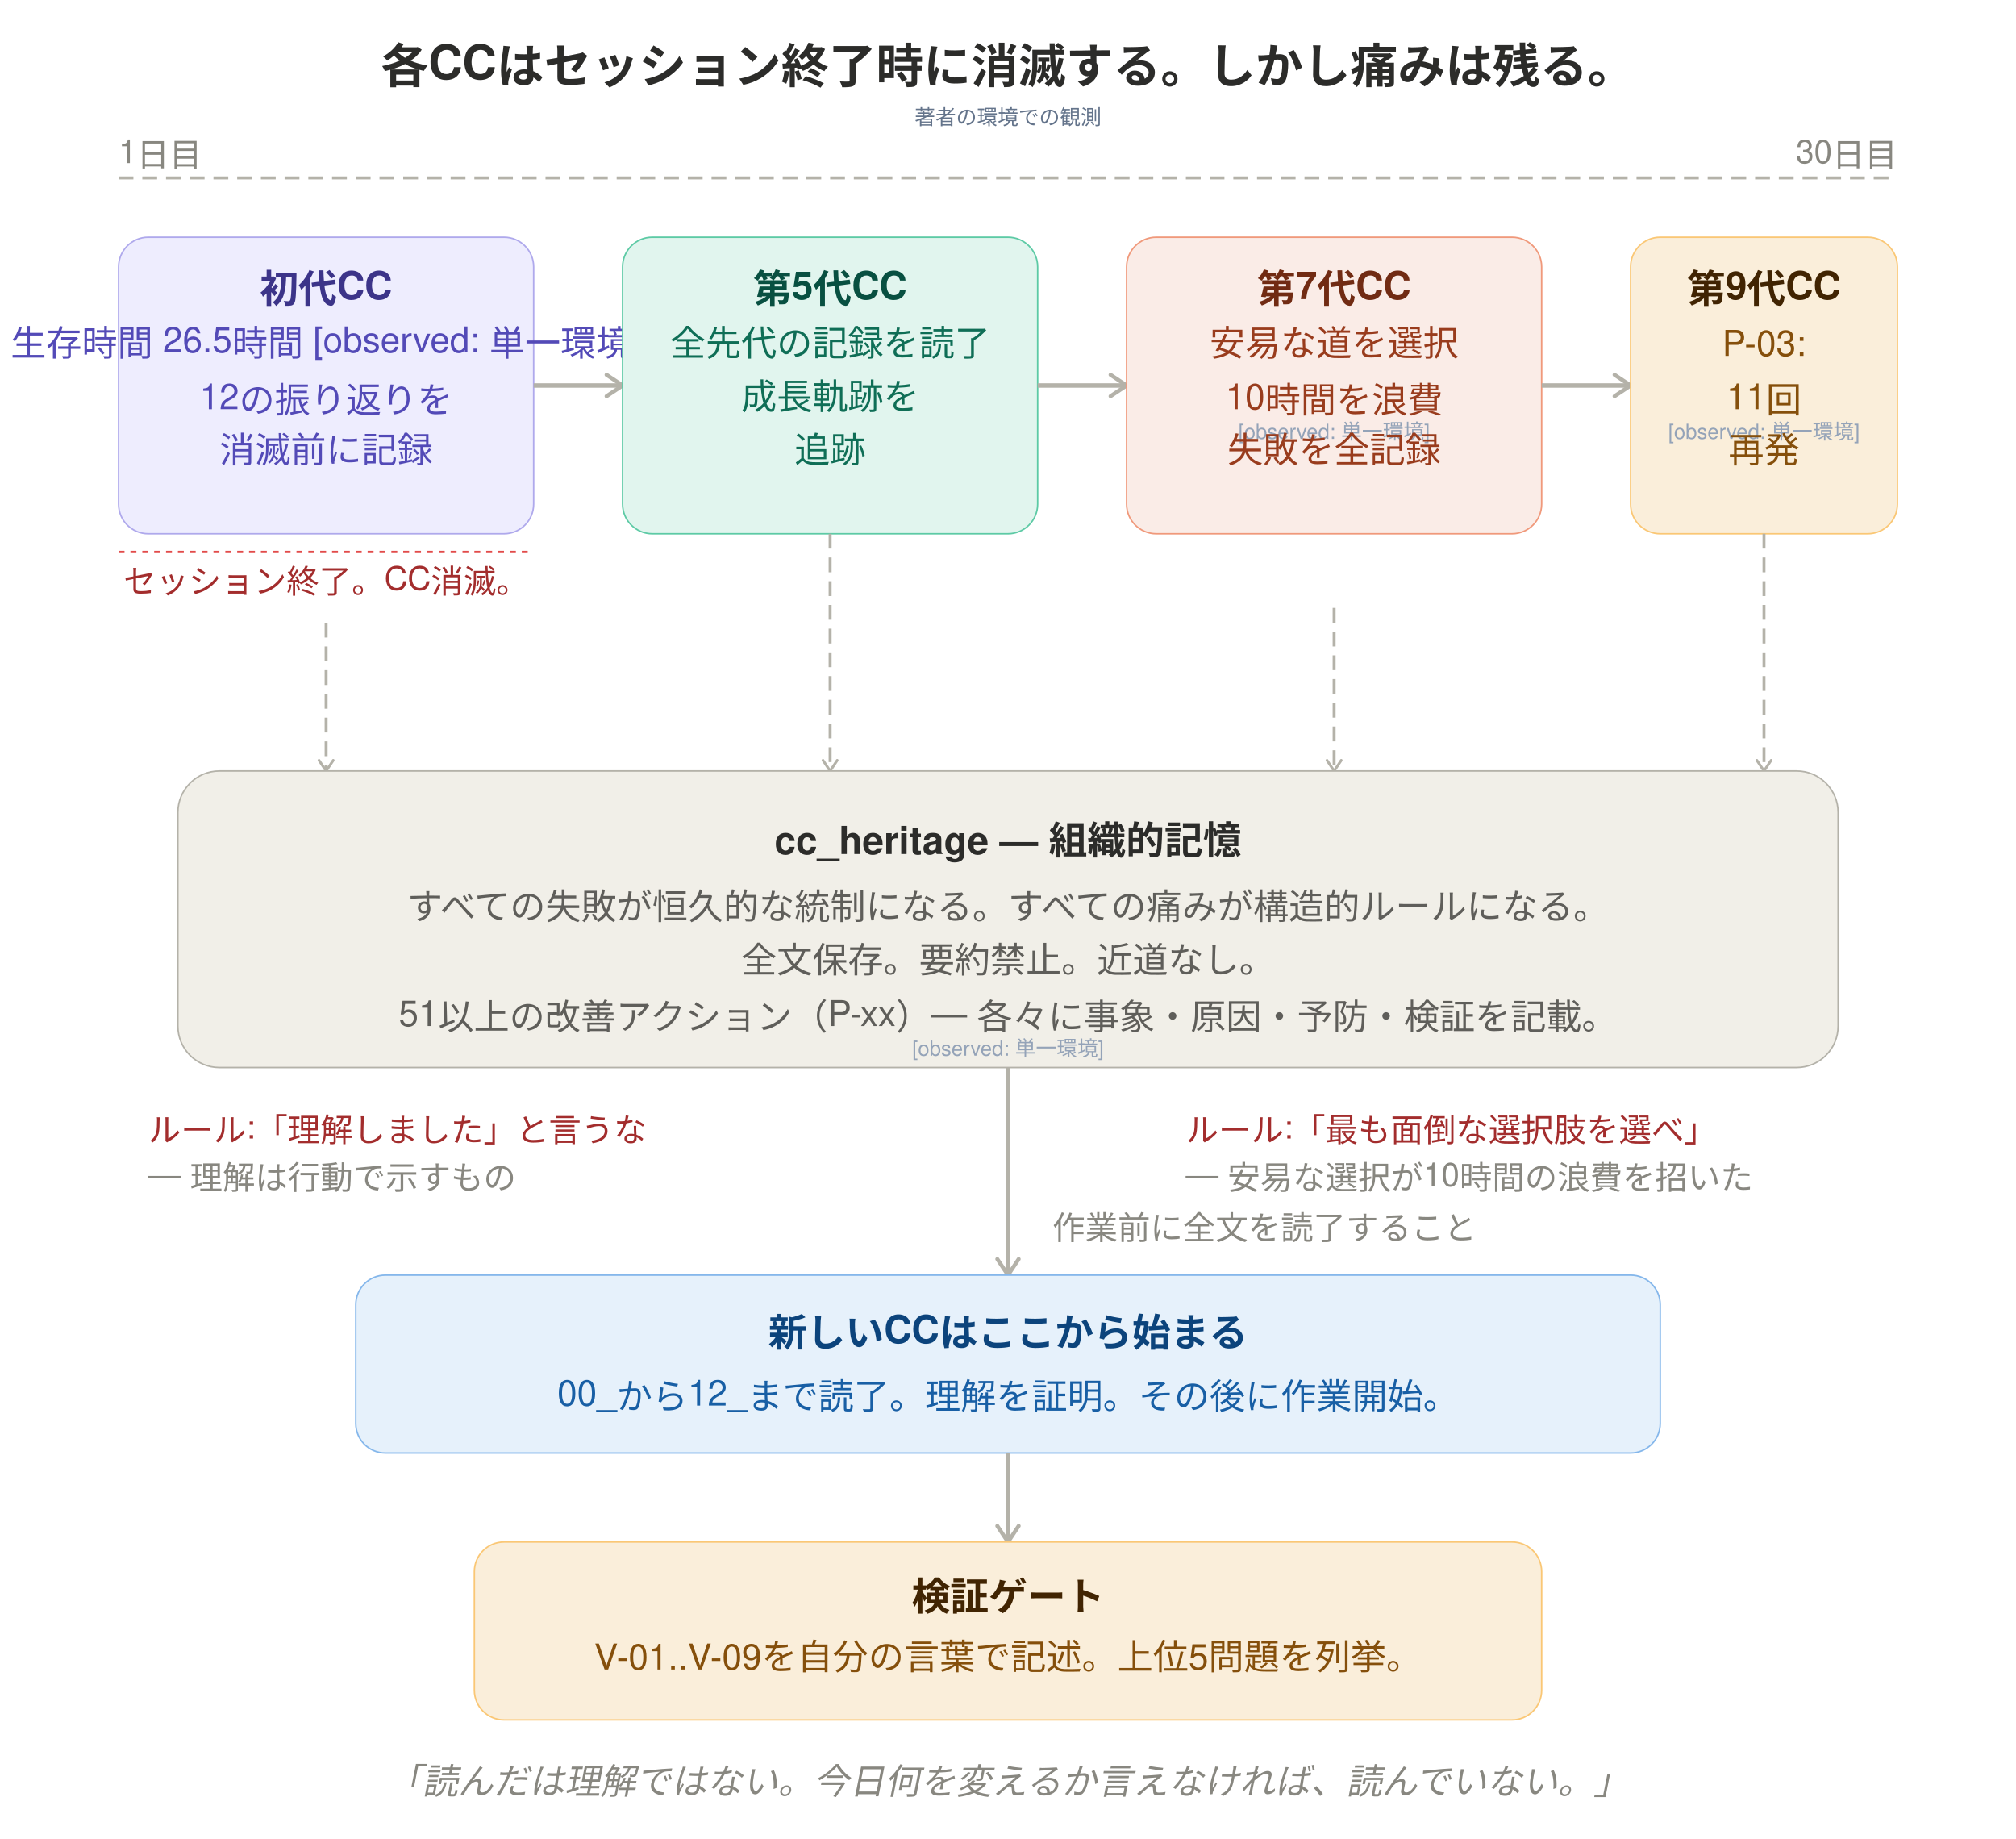
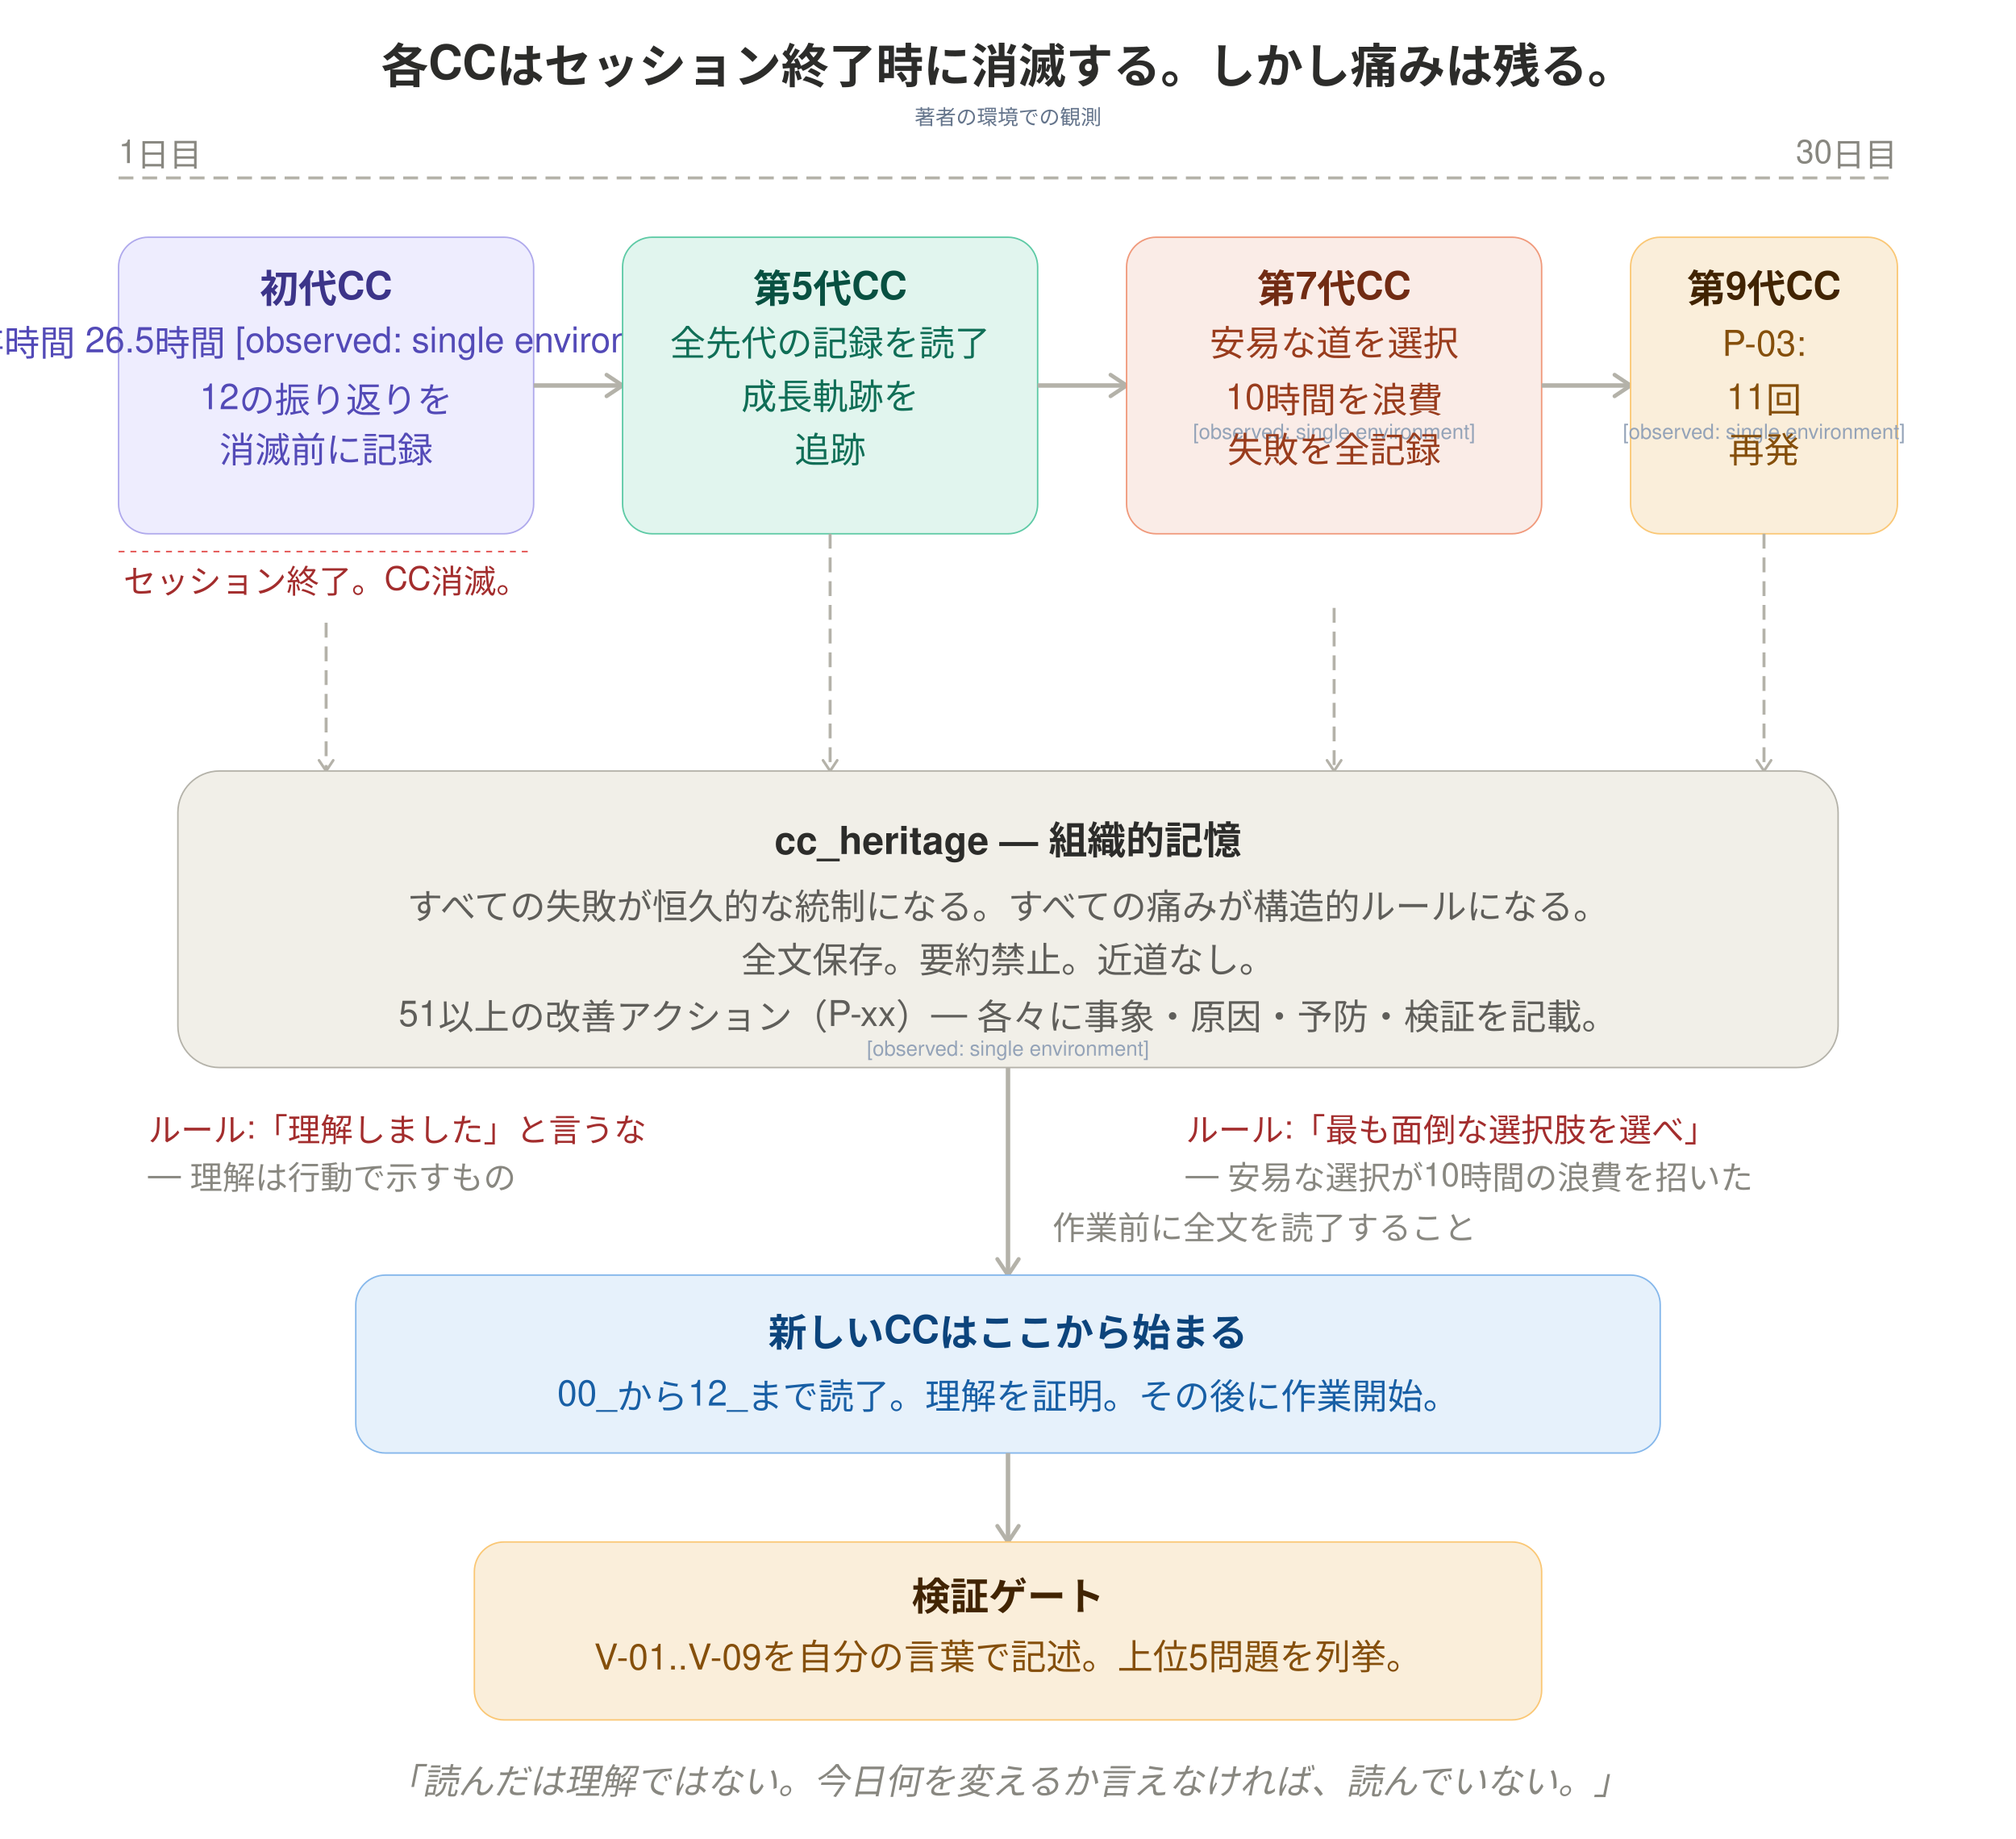
<svg xmlns="http://www.w3.org/2000/svg" width="680" viewBox="0 0 680 620">
  <style>
  text { font-family: -apple-system, BlinkMacSystemFont, "Segoe UI", Helvetica, Arial, sans-serif; }
  .h1 { font-size: 16px; font-weight: 600; }
  .h2 { font-size: 13px; font-weight: 600; }
  .body { font-size: 12px; }
  .small { font-size: 11px; }
  .quote { font-size: 12px; font-style: italic; }

  /* Light mode */
  .t-primary { fill: #2C2C2A; }
  .t-secondary { fill: #5F5E5A; }
  .t-muted { fill: #888780; }
  .t-danger { fill: #A32D2D; }

  .bg-gen1 { fill: #EEEDFE; stroke: #AFA9EC; }
  .t-gen1 { fill: #3C3489; } .ts-gen1 { fill: #534AB7; }
  .bg-gen5 { fill: #E1F5EE; stroke: #5DCAA5; }
  .t-gen5 { fill: #085041; } .ts-gen5 { fill: #0F6E56; }
  .bg-gen7 { fill: #FAECE7; stroke: #F0997B; }
  .t-gen7 { fill: #712B13; } .ts-gen7 { fill: #993C1D; }
  .bg-gen9 { fill: #FAEEDA; stroke: #FAC775; }
  .t-gen9 { fill: #412402; } .ts-gen9 { fill: #854F0B; }

  .bg-heritage { fill: #F1EFE8; stroke: #B4B2A9; }
  .t-heritage { fill: #2C2C2A; } .ts-heritage { fill: #5F5E5A; }

  .bg-newcc { fill: #E6F1FB; stroke: #85B7EB; }
  .t-newcc { fill: #0C447C; } .ts-newcc { fill: #185FA5; }

  .bg-gate { fill: #FAEEDA; stroke: #FAC775; }
  .t-gate { fill: #412402; } .ts-gate { fill: #854F0B; }

  .conn { stroke: #B4B2A9; stroke-width: 1.5; }
  .conn-dash { stroke: #B4B2A9; stroke-width: 1; stroke-dasharray: 5 3; }
  .death-line { stroke: #E24B4A; stroke-width: 0.5; stroke-dasharray: 2 2; }

  @media (prefers-color-scheme: dark) {
    .t-primary { fill: #D3D1C7; }
    .t-secondary { fill: #B4B2A9; }
    .t-muted { fill: #888780; }
    .t-danger { fill: #F09595; }

    .bg-gen1 { fill: #26215C; stroke: #534AB7; }
    .t-gen1 { fill: #CECBF6; } .ts-gen1 { fill: #AFA9EC; }
    .bg-gen5 { fill: #04342C; stroke: #0F6E56; }
    .t-gen5 { fill: #9FE1CB; } .ts-gen5 { fill: #5DCAA5; }
    .bg-gen7 { fill: #4A1B0C; stroke: #993C1D; }
    .t-gen7 { fill: #F5C4B3; } .ts-gen7 { fill: #F0997B; }
    .bg-gen9 { fill: #412402; stroke: #854F0B; }
    .t-gen9 { fill: #FAC775; } .ts-gen9 { fill: #EF9F27; }

    .bg-heritage { fill: #2C2C2A; stroke: #5F5E5A; }
    .t-heritage { fill: #D3D1C7; } .ts-heritage { fill: #B4B2A9; }

    .bg-newcc { fill: #042C53; stroke: #185FA5; }
    .t-newcc { fill: #B5D4F4; } .ts-newcc { fill: #85B7EB; }

    .bg-gate { fill: #412402; stroke: #854F0B; }
    .t-gate { fill: #FAC775; } .ts-gate { fill: #EF9F27; }

    .conn { stroke: #5F5E5A; }
    .conn-dash { stroke: #5F5E5A; }
    .death-line { stroke: #F09595; }
  }
</style>
  <defs>
    <marker id="a" viewBox="0 0 10 10" refX="8" refY="5" markerWidth="6" markerHeight="6" orient="auto-start-reverse">
      <path d="M2 1L8 5L2 9" fill="none" stroke="context-stroke" stroke-width="1.5" stroke-linecap="round" stroke-linejoin="round" />
    </marker>
  </defs>
  <text class="h1 t-primary" x="340" y="28" text-anchor="middle">各CCはセッション終了時に消滅する。しかし痛みは残る。</text>
  <text x="340" y="42" text-anchor="middle" fill="#64748b" font-size="7">著者の環境での観測</text>
  <line class="conn-dash" x1="40" y1="60" x2="640" y2="60" />
  <text class="small t-muted" x="40" y="55">1日目</text>
  <text class="small t-muted" x="640" y="55" text-anchor="end">30日目</text>
  <rect class="bg-gen1" x="40" y="80" width="140" height="100" rx="10" stroke-width="0.5" />
  <text class="h2 t-gen1" x="110" y="102" text-anchor="middle">初代CC</text>
-   <text class="body ts-gen1" x="110" y="120" text-anchor="middle">生存時間 26.5時間 [observed: 単一環境]</text>
+   <text class="body ts-gen1" x="110" y="120" text-anchor="middle">生存時間 26.5時間 [observed: single environment]</text>
  <text class="body ts-gen1" x="110" y="138" text-anchor="middle">12の振り返りを</text>
  <text class="body ts-gen1" x="110" y="156" text-anchor="middle">消滅前に記録</text>
  <line class="death-line" x1="40" y1="186" x2="180" y2="186" />
  <text class="small t-danger" x="110" y="200" text-anchor="middle">セッション終了。CC消滅。</text>
  <line class="conn" x1="180" y1="130" x2="210" y2="130" marker-end="url(#a)" />
  <rect class="bg-gen5" x="210" y="80" width="140" height="100" rx="10" stroke-width="0.5" />
  <text class="h2 t-gen5" x="280" y="102" text-anchor="middle">第5代CC</text>
  <text class="body ts-gen5" x="280" y="120" text-anchor="middle">全先代の記録を読了</text>
  <text class="body ts-gen5" x="280" y="138" text-anchor="middle">成長軌跡を</text>
  <text class="body ts-gen5" x="280" y="156" text-anchor="middle">追跡</text>
  <line class="conn" x1="350" y1="130" x2="380" y2="130" marker-end="url(#a)" />
  <rect class="bg-gen7" x="380" y="80" width="140" height="100" rx="10" stroke-width="0.5" />
  <text class="h2 t-gen7" x="450" y="102" text-anchor="middle">第7代CC</text>
  <text class="body ts-gen7" x="450" y="120" text-anchor="middle">安易な道を選択</text>
  <text class="body ts-gen7" x="450" y="138" text-anchor="middle">10時間を浪費</text>
-   <text x="450" y="148" text-anchor="middle" fill="#94a3b8" font-size="7">[observed: 単一環境]</text>
+   <text x="450" y="148" text-anchor="middle" fill="#94a3b8" font-size="7">[observed: single environment]</text>
  <text class="body ts-gen7" x="450" y="156" text-anchor="middle">失敗を全記録</text>
  <line class="conn" x1="520" y1="130" x2="550" y2="130" marker-end="url(#a)" />
  <rect class="bg-gen9" x="550" y="80" width="90" height="100" rx="10" stroke-width="0.5" />
  <text class="h2 t-gen9" x="595" y="102" text-anchor="middle">第9代CC</text>
  <text class="body ts-gen9" x="595" y="120" text-anchor="middle">P-03:</text>
  <text class="body ts-gen9" x="595" y="138" text-anchor="middle">11回</text>
-   <text x="595" y="148" text-anchor="middle" fill="#94a3b8" font-size="7">[observed: 単一環境]</text>
+   <text x="595" y="148" text-anchor="middle" fill="#94a3b8" font-size="7">[observed: single environment]</text>
  <text class="body ts-gen9" x="595" y="156" text-anchor="middle">再発</text>
  <line class="conn-dash" x1="110" y1="210" x2="110" y2="260" marker-end="url(#a)" />
  <line class="conn-dash" x1="280" y1="180" x2="280" y2="260" marker-end="url(#a)" />
  <line class="conn-dash" x1="450" y1="205" x2="450" y2="260" marker-end="url(#a)" />
  <line class="conn-dash" x1="595" y1="180" x2="595" y2="260" marker-end="url(#a)" />
  <rect class="bg-heritage" x="60" y="260" width="560" height="100" rx="14" stroke-width="0.5" />
  <text class="h2 t-heritage" x="340" y="288" text-anchor="middle">cc_heritage — 組織的記憶</text>
  <text class="body ts-heritage" x="340" y="310" text-anchor="middle">すべての失敗が恒久的な統制になる。すべての痛みが構造的ルールになる。</text>
  <text class="body ts-heritage" x="340" y="328" text-anchor="middle">全文保存。要約禁止。近道なし。</text>
  <text class="body ts-heritage" x="340" y="346" text-anchor="middle">51以上の改善アクション（P-xx）— 各々に事象・原因・予防・検証を記載。</text>
-   <text x="340" y="356" text-anchor="middle" fill="#94a3b8" font-size="7">[observed: 単一環境]</text>
+   <text x="340" y="356" text-anchor="middle" fill="#94a3b8" font-size="7">[observed: single environment]</text>
  <text class="small t-danger" x="50" y="385">ルール:「理解しました」と言うな</text>
  <text class="small t-muted" x="50" y="400">— 理解は行動で示すもの</text>
  <text class="small t-danger" x="400" y="385">ルール:「最も面倒な選択肢を選べ」</text>
  <text class="small t-muted" x="400" y="400">— 安易な選択が10時間の浪費を招いた</text>
  <line class="conn" x1="340" y1="360" x2="340" y2="430" marker-end="url(#a)" />
  <text class="small t-muted" x="355" y="418">作業前に全文を読了すること</text>
  <rect class="bg-newcc" x="120" y="430" width="440" height="60" rx="10" stroke-width="0.5" />
  <text class="h2 t-newcc" x="340" y="454" text-anchor="middle">新しいCCはここから始まる</text>
  <text class="body ts-newcc" x="340" y="474" text-anchor="middle">00_から12_まで読了。理解を証明。その後に作業開始。</text>
  <line class="conn" x1="340" y1="490" x2="340" y2="520" marker-end="url(#a)" />
  <rect class="bg-gate" x="160" y="520" width="360" height="60" rx="10" stroke-width="0.5" />
  <text class="h2 t-gate" x="340" y="543" text-anchor="middle">検証ゲート</text>
  <text class="body ts-gate" x="340" y="563" text-anchor="middle">V-01..V-09を自分の言葉で記述。上位5問題を列挙。</text>
  <text class="quote t-muted" x="340" y="605" text-anchor="middle">「読んだは理解ではない。今日何を変えるか言えなければ、読んでいない。」</text>
</svg>
